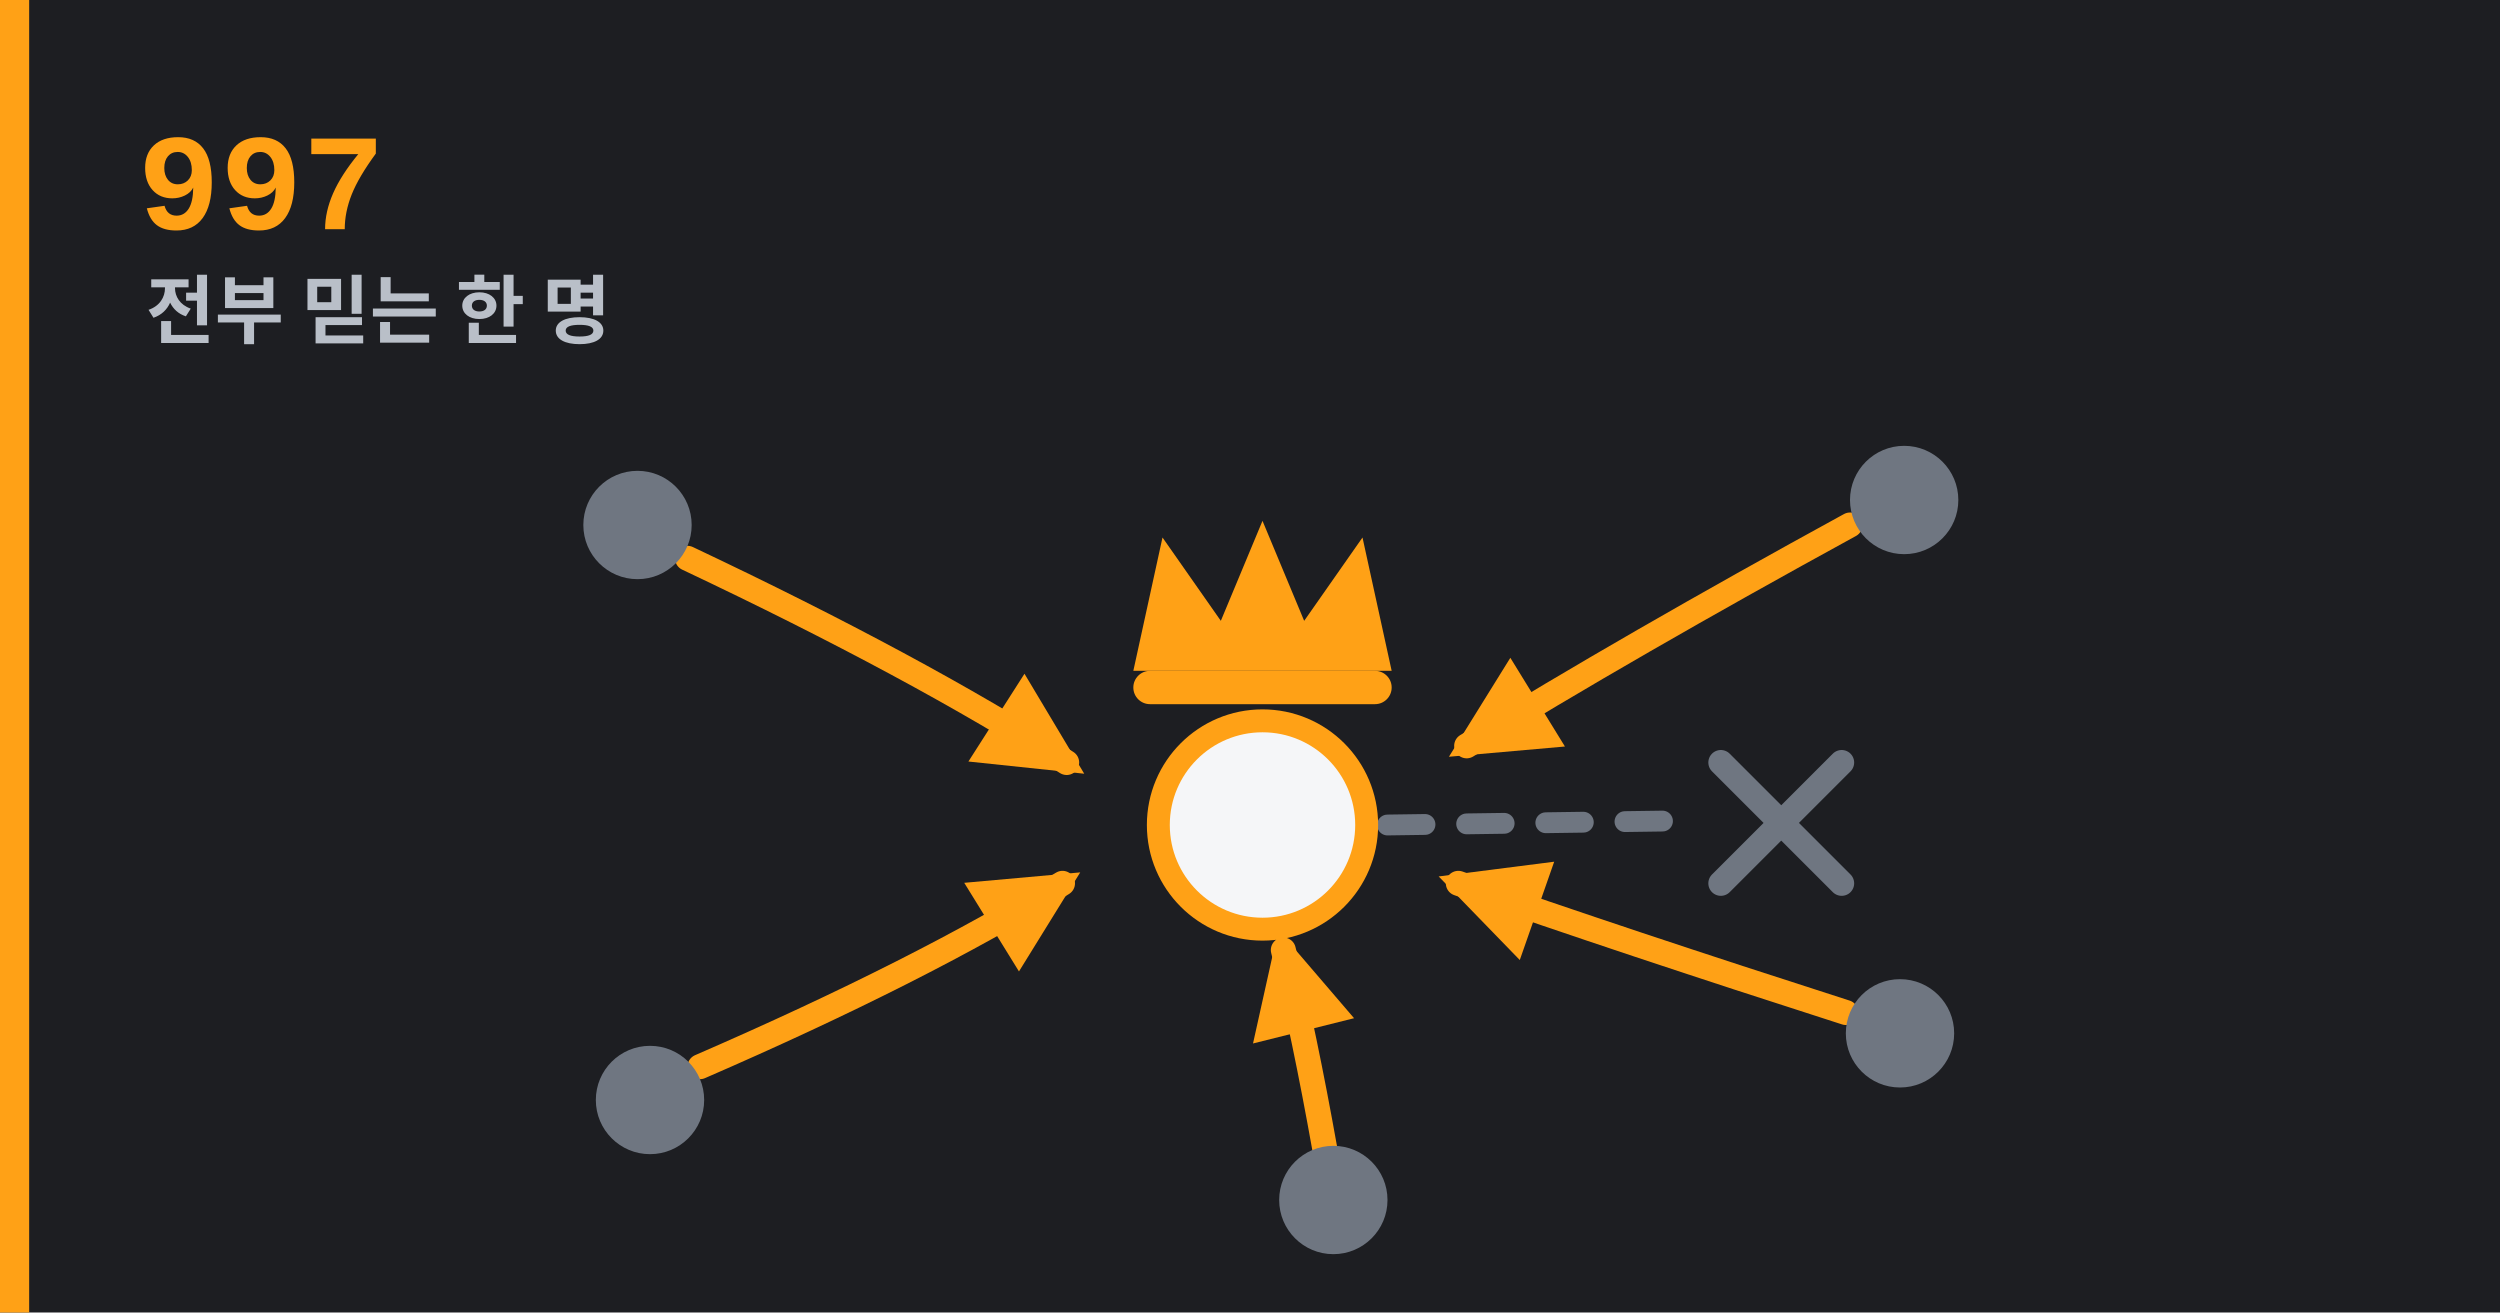
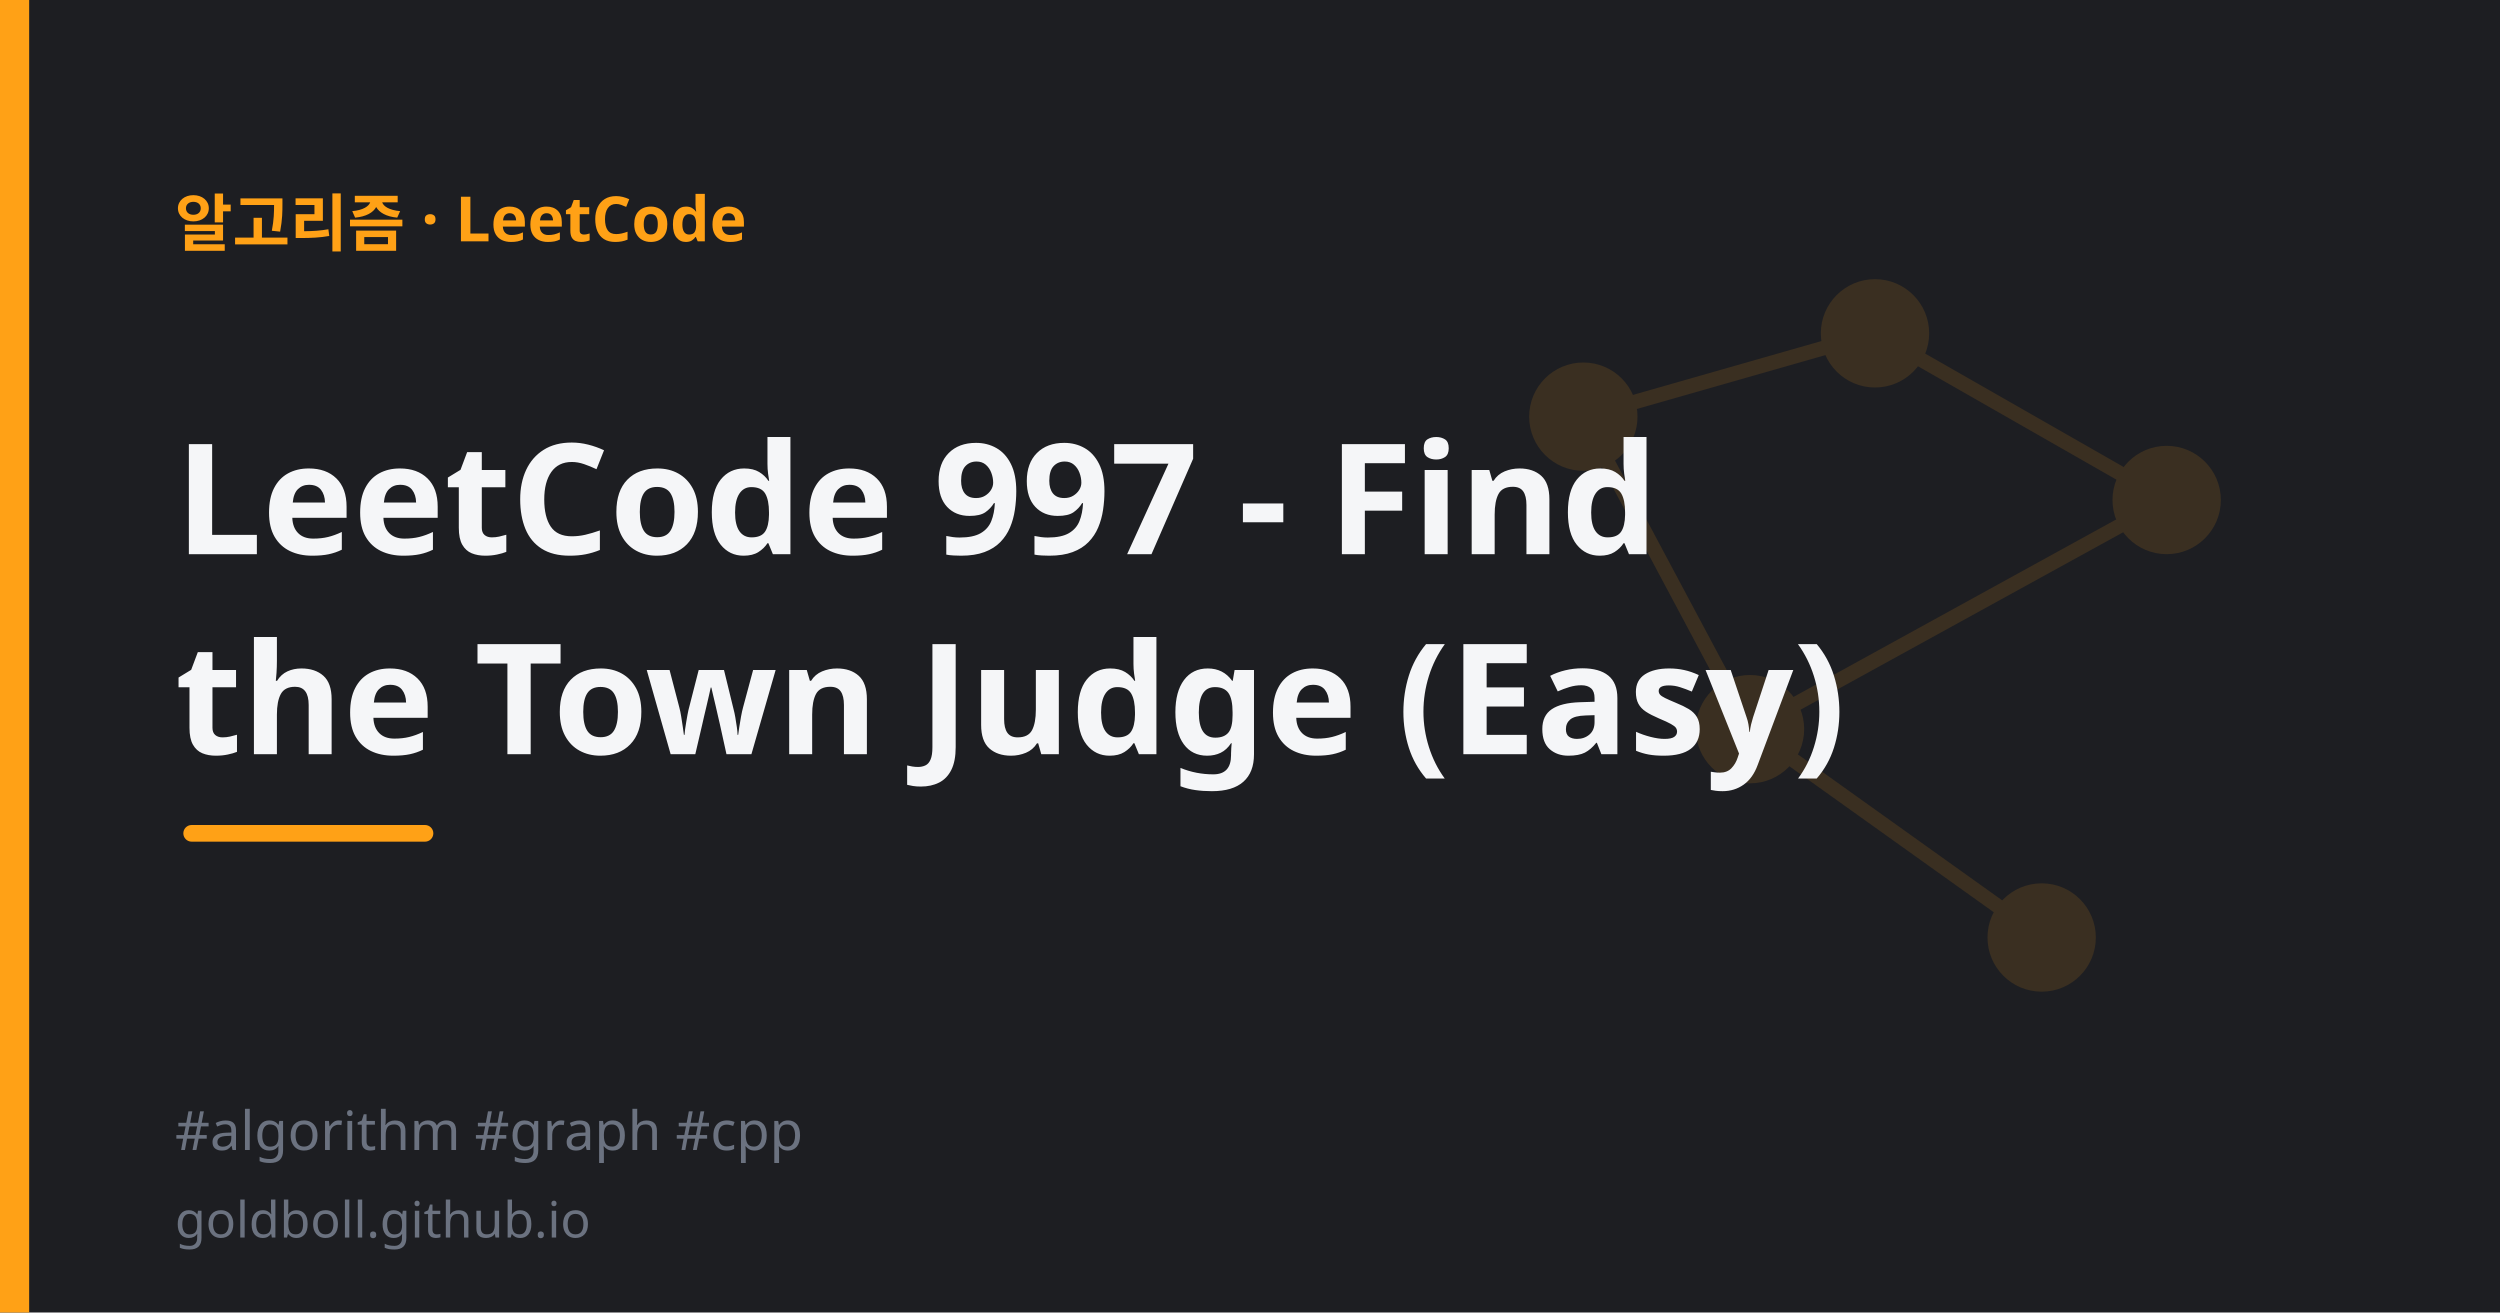
<svg xmlns="http://www.w3.org/2000/svg" width="1200" height="630" viewBox="0 0 1200 630" role="img" aria-label="LeetCode 997 - Find the Town Judge (Easy)">
  <rect width="1200" height="630" fill="#1d1e22" />
  <rect width="14" height="630" fill="#FFA116" />
-   <text x="66" y="110" font-family="'Consolas','Courier New',monospace" font-size="66" font-weight="700" fill="#FFA116">997</text>
-   <text x="70" y="162" font-family="'Segoe UI','Malgun Gothic',sans-serif" font-size="36" font-weight="600" fill="#b9bfc8">전부 믿는 한 명</text>
-   <defs>
-     <marker id="ar" viewBox="0 0 12 12" refX="9" refY="6" markerWidth="5" markerHeight="5" orient="auto-start-reverse">
-       <path d="M1 1 L11 6 L1 11 z" fill="#FFA116" />
-     </marker>
-   </defs>
-   <g fill="none" stroke-linecap="round" stroke-linejoin="round">
-     <g stroke="#FFA116" stroke-width="12" marker-end="url(#ar)">
-       <path d="M330 268 Q 440 320 512 366" />
-       <path d="M336 512 Q 442 466 510 424" />
-       <path d="M636 552 Q 626 496 616 456" />
-       <path d="M886 486 Q 780 452 700 424" />
-       <path d="M888 252 Q 782 310 704 358" />
-     </g>
-     <g fill="#6f7681">
-       <circle cx="306" cy="252" r="26" />
-       <circle cx="312" cy="528" r="26" />
-       <circle cx="640" cy="576" r="26" />
-       <circle cx="912" cy="496" r="26" />
-       <circle cx="914" cy="240" r="26" />
-     </g>
-     <path d="M666 396 L 806 394" stroke="#6f7681" stroke-width="10" stroke-dasharray="18 20" />
-     <g stroke="#6f7681" stroke-width="12">
-       <path d="M826 366 L 884 424" />
-       <path d="M884 366 L 826 424" />
-     </g>
-     <circle cx="606" cy="396" r="50" fill="#f5f6f8" stroke="#FFA116" stroke-width="11" />
+   <g opacity="0.13" stroke="#FFA116" fill="none" stroke-width="7" stroke-linecap="round" stroke-linejoin="round">
+     <line x1="760" y1="200" x2="900" y2="160" />
+     <line x1="900" y1="160" x2="1040" y2="240" />
+     <line x1="760" y1="200" x2="840" y2="350" />
+     <line x1="840" y1="350" x2="1040" y2="240" />
+     <line x1="840" y1="350" x2="980" y2="450" />
+     <circle cx="760" cy="200" r="26" fill="#FFA116" stroke="none" />
+     <circle cx="900" cy="160" r="26" fill="#FFA116" stroke="none" />
+     <circle cx="1040" cy="240" r="26" fill="#FFA116" stroke="none" />
+     <circle cx="840" cy="350" r="26" fill="#FFA116" stroke="none" />
+     <circle cx="980" cy="450" r="26" fill="#FFA116" stroke="none" />
  </g>
-   <g fill="#FFA116" stroke="none">
-     <path d="M544 322 L558 258 L586 298 L606 250 L626 298 L654 258 L668 322 Z" />
-     <rect x="544" y="322" width="124" height="16" rx="8" />
-   </g>
+   <text x="84" y="118" font-family="'Segoe UI','Malgun Gothic',sans-serif" font-size="30" font-weight="600" fill="#FFA116">알고리즘 · LeetCode</text>
+   <text x="84" y="266" font-family="'Segoe UI','Malgun Gothic',sans-serif" font-size="74" font-weight="700" fill="#f5f6f8">LeetCode 997 - Find</text>
+   <text x="84" y="362" font-family="'Segoe UI','Malgun Gothic',sans-serif" font-size="74" font-weight="700" fill="#f5f6f8">the Town Judge (Easy)</text>
+   <rect x="88" y="396" width="120" height="8" rx="4" fill="#FFA116" />
+   <text x="84" y="552" font-family="'Segoe UI','Malgun Gothic',sans-serif" font-size="26" fill="#6b7280">#algorithm   #graph   #cpp</text>
+   <text x="84" y="594" font-family="'Segoe UI','Malgun Gothic',sans-serif" font-size="24" fill="#6b7280">goldboll.github.io</text>
</svg>
